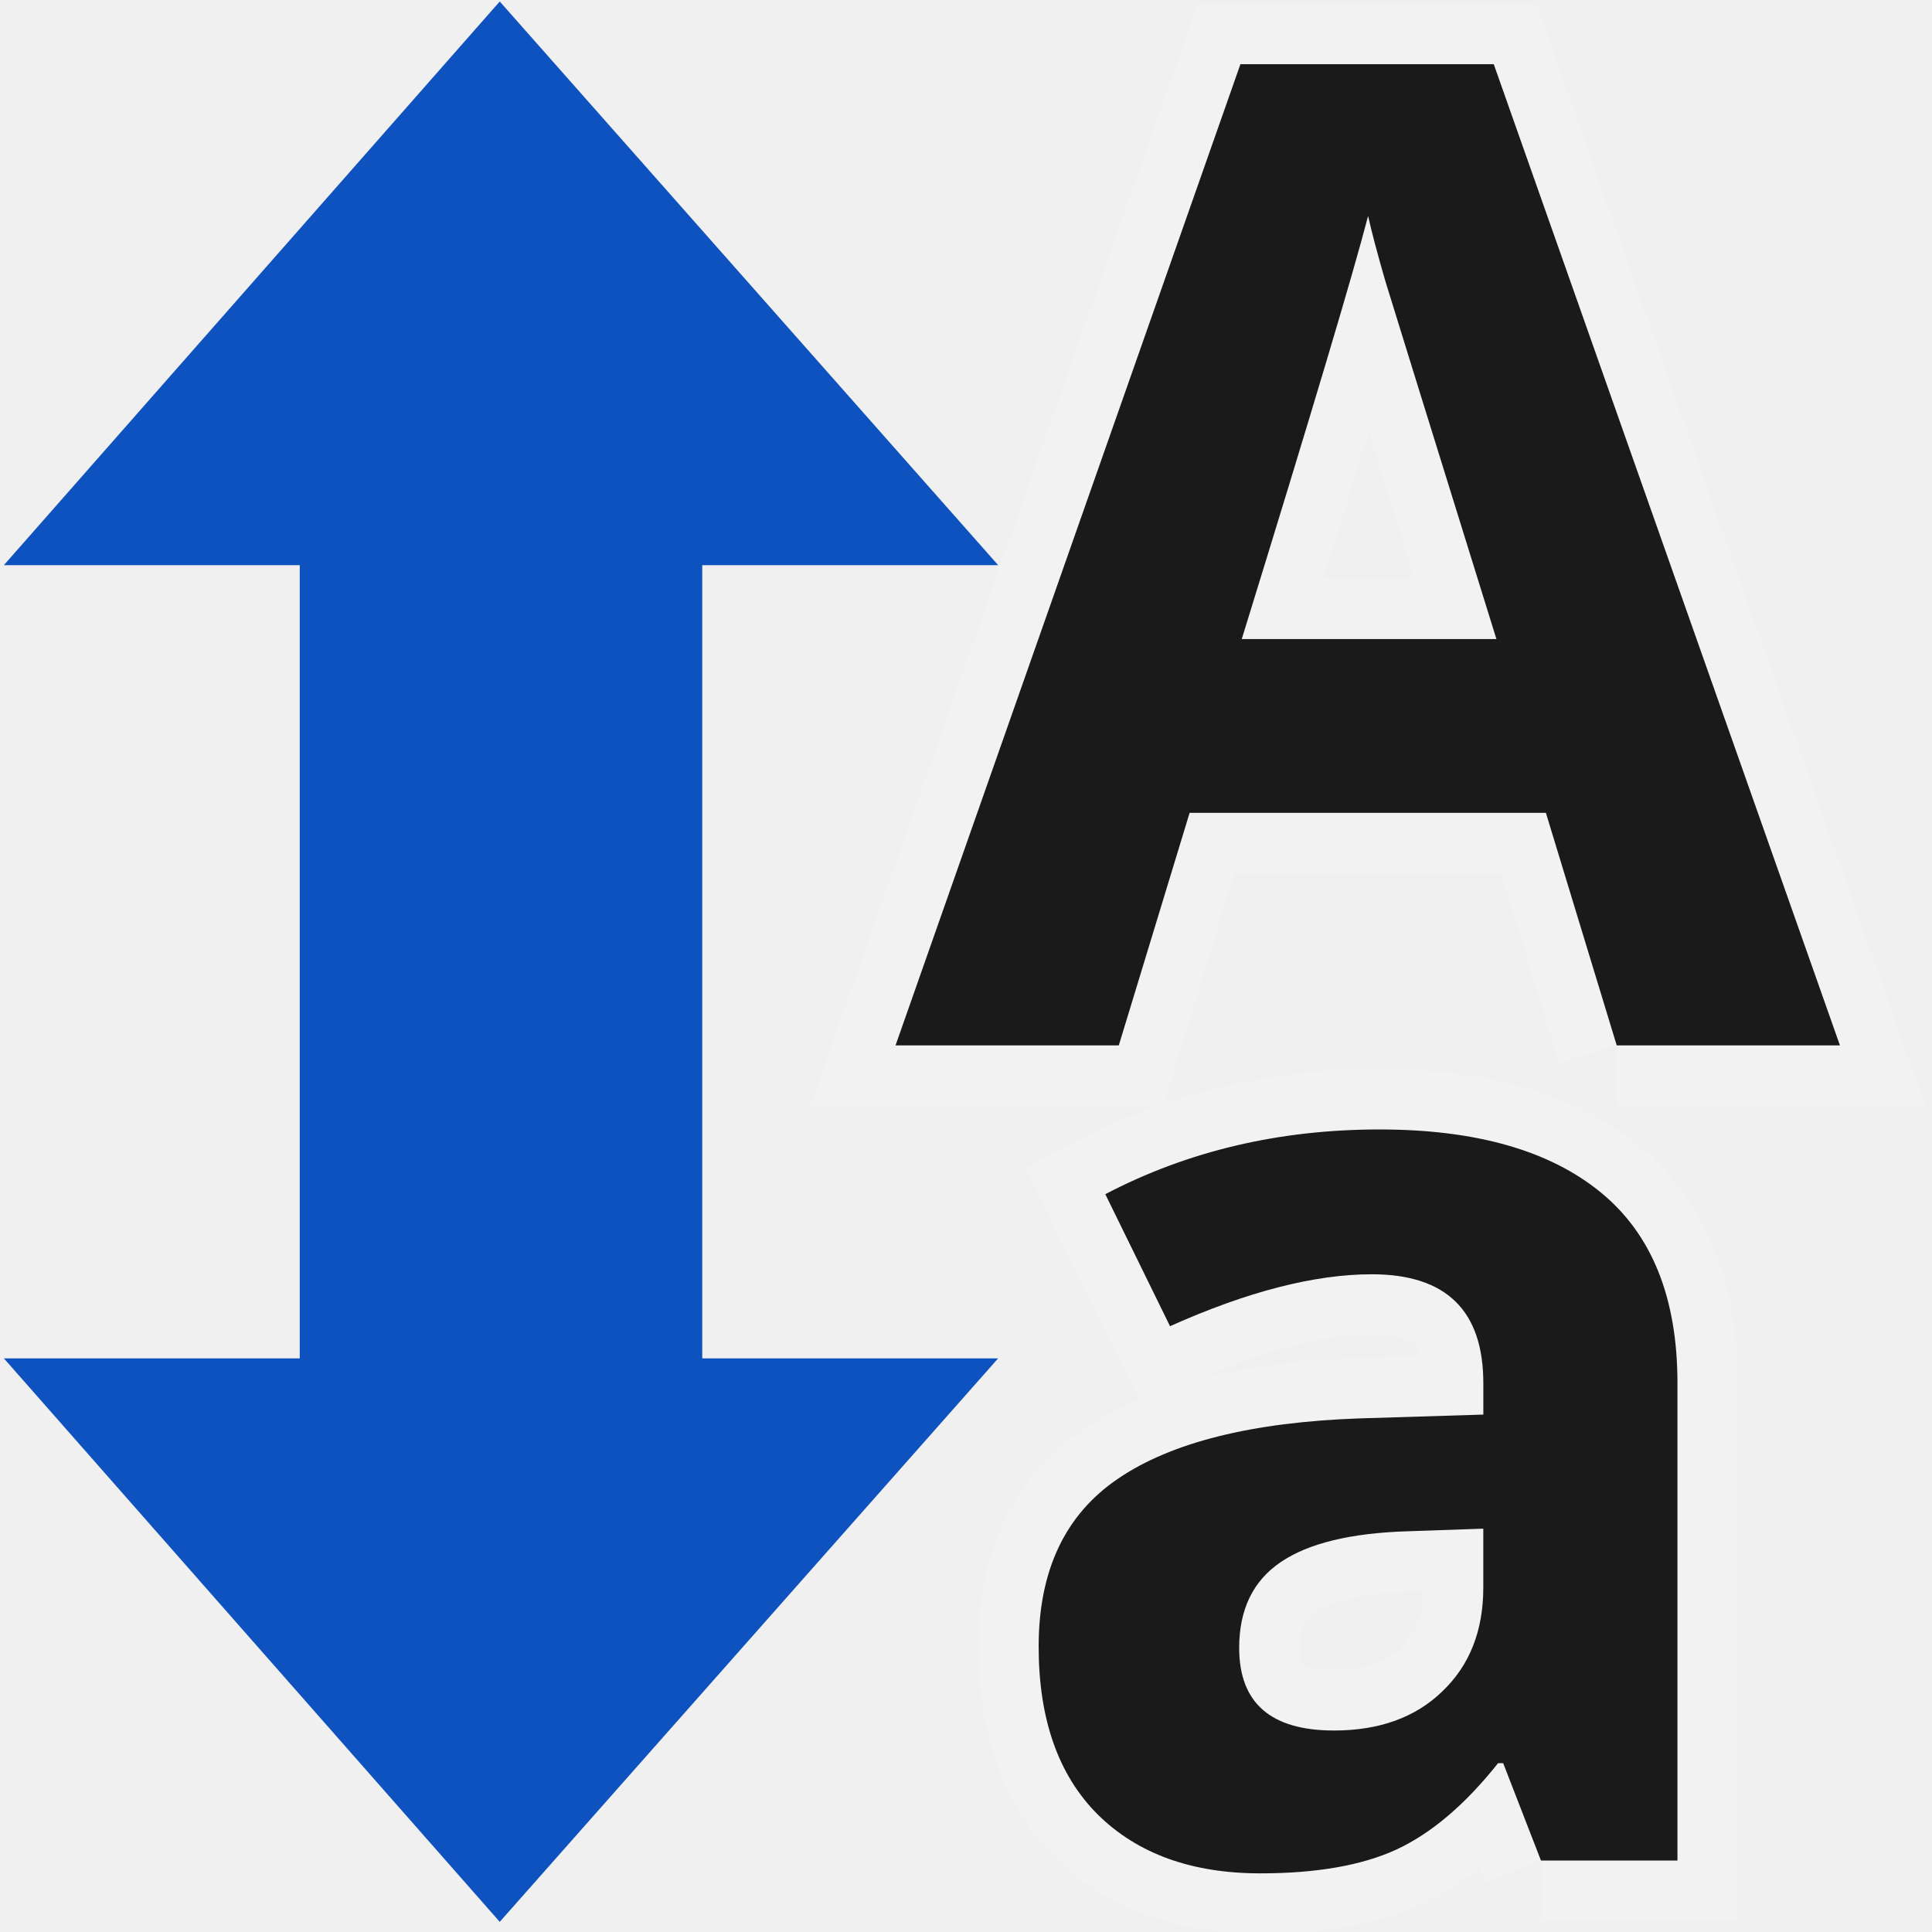
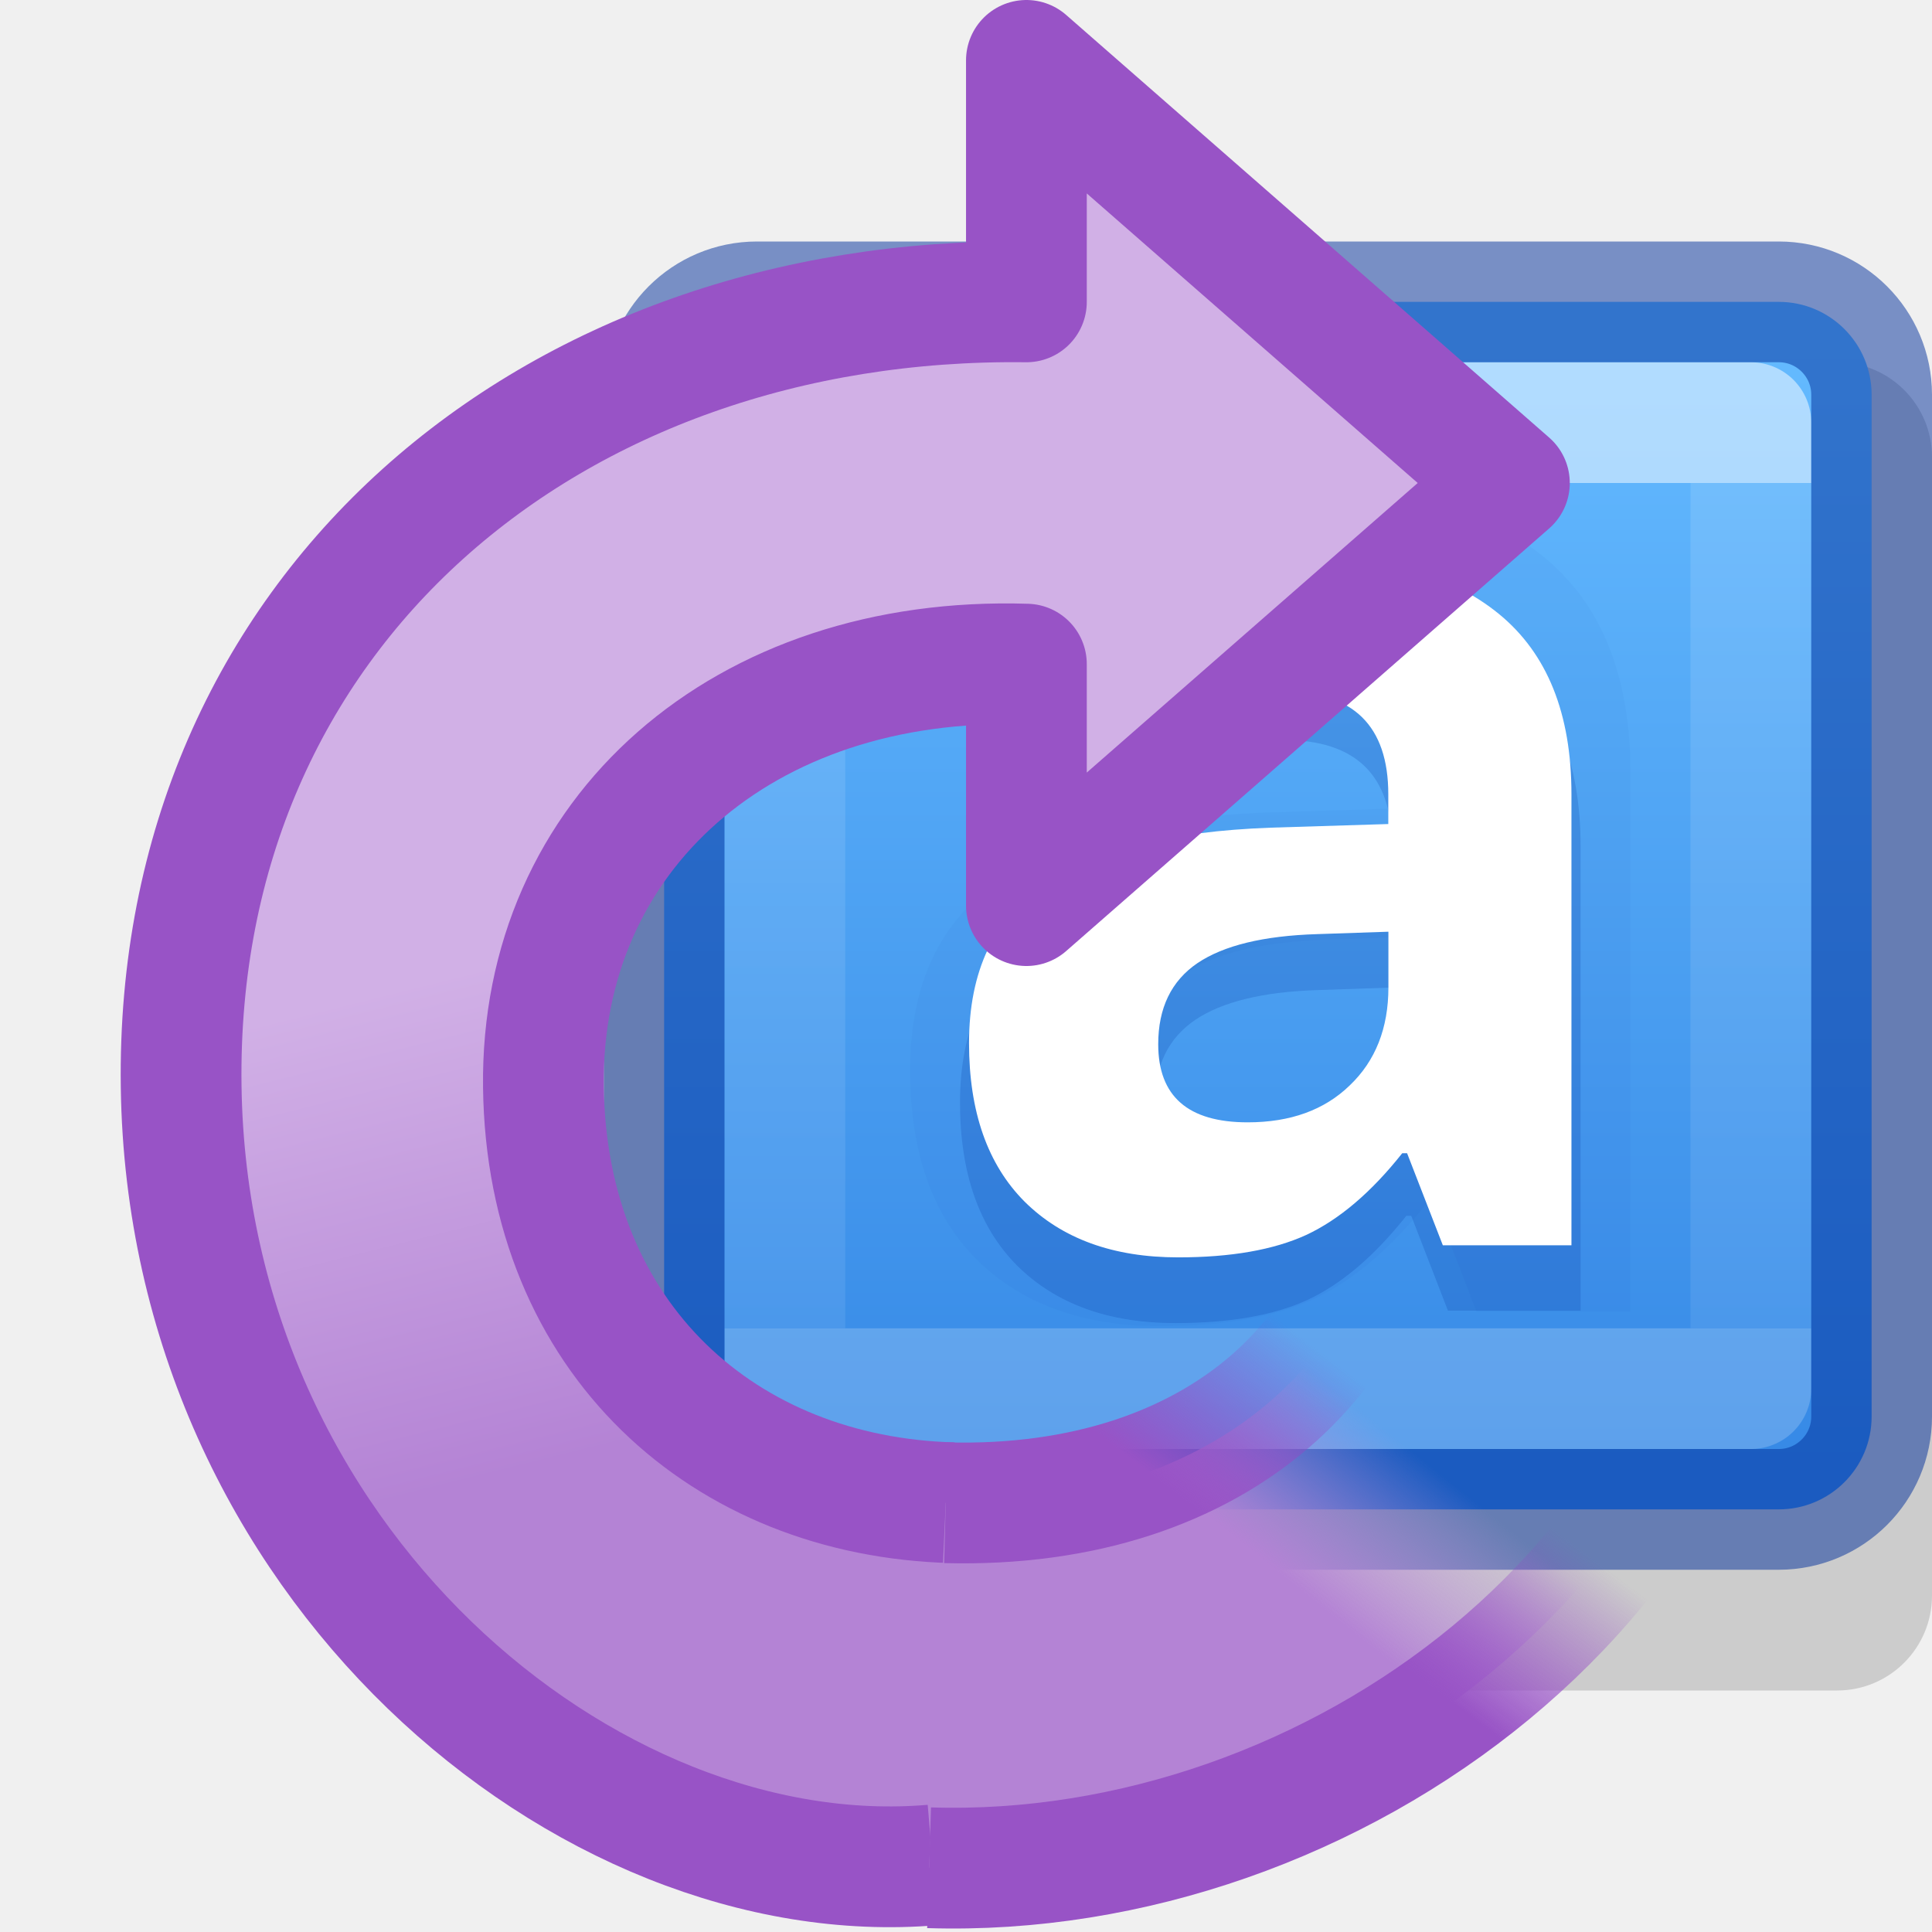
- <svg xmlns="http://www.w3.org/2000/svg" xmlns:xlink="http://www.w3.org/1999/xlink" width="48" height="48" id="svg2" version="1.0">
-   <defs id="defs4">
-     <linearGradient id="linearGradient24077">
-       <stop id="stop24079" offset="0" style="stop-color:#ffffff;stop-opacity:1;" />
-       <stop style="stop-color:#ffffff;stop-opacity:0" offset="0.5" id="stop24085" />
-       <stop id="stop24081" offset="1" style="stop-color:#ffffff;stop-opacity:0;" />
+ <svg xmlns="http://www.w3.org/2000/svg" xmlns:xlink="http://www.w3.org/1999/xlink" id="svg4715" height="16" width="16" version="1.1">
+   <defs id="defs4717">
+     <linearGradient id="linearGradient880">
+       <stop id="stop876" offset="0" style="stop-color:#64baff;stop-opacity:1" />
+       <stop id="stop878" offset="1" style="stop-color:#3689e6;stop-opacity:1" />
    </linearGradient>
-     <filter style="color-interpolation-filters:sRGB" id="filter24008-6" x="-0.234" width="1.468" y="-0.246" height="1.493">
-       <feGaussianBlur stdDeviation="1.268" id="feGaussianBlur24010-8" />
-     </filter>
-     <linearGradient xlink:href="#linearGradient24077" id="linearGradient24405" gradientUnits="userSpaceOnUse" gradientTransform="matrix(-1,0,0,1,-10,0)" x1="-27.999" y1="14.325" x2="-15.999" y2="14.325" />
-     <clipPath clipPathUnits="userSpaceOnUse" id="clipPath24385-2">
-       <path style="color:#bebebe;display:inline;overflow:visible;visibility:visible;fill:#333333;fill-opacity:1;fill-rule:nonzero;stroke:none;stroke-width:1;marker:none;enable-background:accumulate" id="path24387-3" d="m 11.999,19.001 -7.001,-6.192 7.001,-6.161 v 3.676 h 6.001 v 5 h -6.001 z" />
-     </clipPath>
+     <linearGradient id="linearGradient872">
+       <stop offset="0" style="stop-color:#ffffff;stop-opacity:1" id="stop864" />
+       <stop offset="0" style="stop-color:#ffffff;stop-opacity:0.235" id="stop866" />
+       <stop offset="1" style="stop-color:#ffffff;stop-opacity:0.157" id="stop868" />
+       <stop offset="1" style="stop-color:#ffffff;stop-opacity:0.392" id="stop870" />
+     </linearGradient>
+     <linearGradient id="linearGradient2867-449-88-871-390-598-476-591-434-148-57-177-641-289-620-227-114-444-680-744-4-8-69-5-4-8-426-2-9-1-4-965">
+       <stop offset="0" style="stop-color:#f4f4f4;stop-opacity:1" id="stop4036" />
+       <stop offset="1" style="stop-color:#d0d0d0;stop-opacity:1" id="stop4040" />
+     </linearGradient>
+     <linearGradient id="linearGradient3924-64">
+       <stop id="stop3926-3-6" style="stop-color:#ffffff;stop-opacity:1" offset="0" />
+       <stop id="stop3928-0" style="stop-color:#ffffff;stop-opacity:0.235" offset="0" />
+       <stop id="stop3930-3-59" style="stop-color:#ffffff;stop-opacity:0.157" offset="1" />
+       <stop id="stop3932-0" style="stop-color:#ffffff;stop-opacity:0.392" offset="1" />
+     </linearGradient>
+     <linearGradient id="linearGradient4549-5">
+       <stop offset="0" style="stop-color:#000000;stop-opacity:0.272" id="stop4551-9" />
+       <stop offset="1" style="stop-color:#000000;stop-opacity:0.368" id="stop4553-0" />
+     </linearGradient>
+     <linearGradient x1="23.925" y1="7.812" x2="24.149" y2="40.187" id="linearGradient3304" xlink:href="#linearGradient3924-64" gradientUnits="userSpaceOnUse" gradientTransform="matrix(0.2162162,0,0,0.2162162,0.3108133,5.310815)" />
+     <radialGradient gradientTransform="matrix(0,0.5992282,-0.6180642,-1.104007e-8,-0.2774757,-19.84226)" gradientUnits="userSpaceOnUse" xlink:href="#linearGradient2867-449-88-871-390-598-476-591-434-148-57-177-641-289-620-227-114-444-680-744-4-8-69-5-4-8-426-2-9-1-4-965" id="radialGradient3035-9" fy="8.45" fx="20.931" r="20" cy="8.45" cx="20.931" />
+     <linearGradient y2="30.093" x2="30.643" y1="3.916" x1="30.643" gradientTransform="matrix(0.576923,0,0,0.4383011,-26.06581,-2.580451)" gradientUnits="userSpaceOnUse" id="linearGradient4287-3-2" xlink:href="#linearGradient4549-5" />
+     <linearGradient x1="24" y1="7.812" x2="24" y2="40.187" id="linearGradient3304-9" xlink:href="#linearGradient872" gradientUnits="userSpaceOnUse" gradientTransform="matrix(0.2162162,0,0,0.2162162,5.310813,2.310816)" />
+     <linearGradient gradientUnits="userSpaceOnUse" y2="15" x2="19" y1="3" x1="19" id="linearGradient882" xlink:href="#linearGradient880" gradientTransform="matrix(0.7692308,0,0,0.7692307,-1.03846,0.576909)" />
+     <linearGradient y2="24.282" x2="24.453" y1="24.282" x1="46.301" gradientTransform="matrix(-0.3636376,0,0,0.3630684,24.40914,3.162003)" gradientUnits="userSpaceOnUse" id="linearGradient1434-8" xlink:href="#linearGradient880" />
+     <linearGradient gradientTransform="matrix(0,-0.3259536,0.3506387,0,-8.43083,21.96829)" gradientUnits="userSpaceOnUse" xlink:href="#linearGradient872" id="linearGradient3149-7-7-8" y2="61.119" x2="32.095" y1="49.712" x1="32.095" />
+     <radialGradient cx="24.837" cy="36.421" r="15.645" fx="24.837" fy="36.421" id="radialGradient3129" xlink:href="#linearGradient3688-5" gradientUnits="userSpaceOnUse" gradientTransform="matrix(-0.1840196,0,0,-0.1976151,12.57052,20.10573)" />
+     <linearGradient id="linearGradient3688-5">
+       <stop offset="0" style="stop-color:#000000;stop-opacity:1" id="stop3690-8" />
+       <stop offset="1" style="stop-color:#000000;stop-opacity:0" id="stop3692-6" />
+     </linearGradient>
+     <linearGradient gradientUnits="userSpaceOnUse" y2="21.483" x2="46.511" y1="21.483" x1="24" id="linearGradient901" xlink:href="#linearGradient899" gradientTransform="matrix(0,0.3636376,-0.3630684,0,16.88891,-1.409134)" />
+     <linearGradient id="linearGradient899">
+       <stop id="stop895" offset="0" style="stop-color:#cd9ef7;stop-opacity:1" />
+       <stop id="stop897" offset="1" style="stop-color:#a56de2;stop-opacity:1" />
+     </linearGradient>
+     <linearGradient x1="34.875" y1="67.731" x2="34.875" y2="49.712" id="linearGradient3149-7" xlink:href="#linearGradient4297" gradientUnits="userSpaceOnUse" gradientTransform="matrix(0.3259536,0,0,-0.3506387,-1.917376,31.43083)" />
+     <linearGradient id="linearGradient4297">
+       <stop id="stop4299" style="stop-color:#ffffff;stop-opacity:1" offset="0" />
+       <stop id="stop4301" style="stop-color:#ffffff;stop-opacity:0.235" offset="0.525" />
+       <stop id="stop4303" style="stop-color:#ffffff;stop-opacity:0.157" offset="1" />
+       <stop id="stop4305" style="stop-color:#ffffff;stop-opacity:0.392" offset="1" />
+     </linearGradient>
+     <linearGradient x1="17" y1="11" x2="16" y2="15" id="linearGradient3434" xlink:href="#linearGradient3533-867" gradientUnits="userSpaceOnUse" gradientTransform="translate(-9.001188,-4)" />
+     <linearGradient id="linearGradient3533-867">
+       <stop id="stop2752" style="stop-color:#d1b0e6;stop-opacity:1" offset="0" />
+       <stop id="stop2754" style="stop-color:#b483d5;stop-opacity:1" offset="1" />
+     </linearGradient>
+     <linearGradient x1="20.387" y1="14.776" x2="19.467" y2="15.924" id="linearGradient3436" xlink:href="#linearGradient3330" gradientUnits="userSpaceOnUse" gradientTransform="matrix(-1,0,0,1,24.99969,-3.003974)" />
+     <linearGradient id="linearGradient3330">
+       <stop id="stop3332" style="stop-color:#c198dd;stop-opacity:0" offset="0" />
+       <stop id="stop3336" style="stop-color:#b483d5;stop-opacity:1" offset="1" />
+     </linearGradient>
+     <linearGradient x1="19" y1="16.322" x2="19.999" y2="15.004" id="linearGradient3438" xlink:href="#linearGradient3266-587" gradientUnits="userSpaceOnUse" gradientTransform="matrix(-1,0,0,1,23.99925,-3.003974)" />
+     <linearGradient id="linearGradient3266-587">
+       <stop id="stop2764" style="stop-color:#9853c6;stop-opacity:1" offset="0" />
+       <stop id="stop2766" style="stop-color:#903fc4;stop-opacity:0" offset="1" />
+     </linearGradient>
  </defs>
-   <path style="font-style:normal;font-variant:normal;font-weight:bold;font-stretch:normal;font-size:12px;line-height:125%;font-family:'Open Sans';-inkscape-font-specification:'Open Sans Bold';text-align:center;letter-spacing:0px;word-spacing:0px;text-anchor:middle;fill:none;fill-opacity:1;stroke:#f2f2f2;stroke-width:3;stroke-opacity:1" d="m 40.167,25.973 -1.76,-5.779 h -8.851 l -1.76,5.779 H 22.249 L 30.818,1.595 h 6.294 L 45.713,25.973 H 40.167 M 37.178,15.877 C 35.55,10.64 34.632,7.679 34.421,6.992 34.222,6.306 34.078,5.763 33.99,5.365 33.624,6.782 32.578,10.286 30.851,15.877 h 6.327" id="path914" />
-   <path id="path916" d="m 38.285,46.225 -0.939,-2.42 h -0.127 c -0.817,1.03 -1.661,1.746 -2.531,2.149 -0.86,0.393 -1.985,0.589 -3.375,0.589 -1.709,0 -3.056,-0.488 -4.043,-1.465 -0.976,-0.976 -1.465,-2.367 -1.465,-4.171 0,-1.889 0.658,-3.279 1.974,-4.171 1.327,-0.902 3.322,-1.401 5.986,-1.496 l 3.088,-0.095 v -0.78 c -1.2e-5,-1.804 -0.923,-2.706 -2.77,-2.706 -1.422,0 -3.094,0.43 -5.014,1.29 l -1.608,-3.28 c 2.048,-1.072 4.319,-1.608 6.813,-1.608 2.388,0 4.219,0.52 5.492,1.56 1.274,1.04 1.91,2.621 1.91,4.744 v 11.86 h -3.391 m -1.433,-8.246 -1.878,0.065 c -1.411,0.043 -2.462,0.297 -3.152,0.764 -0.69,0.467 -1.035,1.178 -1.035,2.133 -8e-6,1.369 0.785,2.053 2.356,2.053 1.125,0 2.022,-0.324 2.69,-0.971 0.679,-0.647 1.019,-1.507 1.019,-2.579 v -1.465" style="font-style:normal;font-variant:normal;font-weight:bold;font-stretch:normal;font-size:12px;line-height:125%;font-family:'Open Sans';-inkscape-font-specification:'Open Sans Bold';text-align:center;letter-spacing:0px;word-spacing:0px;text-anchor:middle;fill:none;fill-opacity:1;stroke:#f2f2f2;stroke-width:3;stroke-opacity:1" />
-   <path id="path7974" d="m 40.167,25.973 -1.76,-5.779 h -8.851 l -1.76,5.779 H 22.249 L 30.818,1.595 h 6.294 L 45.713,25.973 H 40.167 M 37.178,15.877 C 35.55,10.64 34.632,7.679 34.421,6.992 34.222,6.306 34.078,5.763 33.99,5.365 33.624,6.782 32.578,10.286 30.851,15.877 h 6.327" style="font-style:normal;font-variant:normal;font-weight:bold;font-stretch:normal;font-size:12px;line-height:125%;font-family:'Open Sans';-inkscape-font-specification:'Open Sans Bold';text-align:center;letter-spacing:0px;word-spacing:0px;text-anchor:middle;opacity:1;fill:#1a1a1a;fill-opacity:1;stroke:none;stroke-width:2.834" />
-   <g transform="translate(-15,-160)" id="layer2" style="display:none">
-     <rect style="color:#000000;display:block;overflow:visible;visibility:visible;opacity:0.3;fill:#000000;fill-opacity:1;fill-rule:nonzero;stroke:none;stroke-width:1;marker:none;enable-background:accumulate" id="left_ptr" width="24" height="24" x="15" y="160" />
-     <rect y="160" x="50" height="24" width="24" id="hand1" style="color:#000000;display:block;overflow:visible;visibility:visible;opacity:0.3;fill:#000000;fill-opacity:1;fill-rule:nonzero;stroke:none;stroke-width:1;marker:none;enable-background:accumulate" />
-     <rect style="color:#000000;display:block;overflow:visible;visibility:visible;opacity:0.3;fill:#000000;fill-opacity:1;fill-rule:nonzero;stroke:none;stroke-width:1;marker:none;enable-background:accumulate" id="hand2" width="24" height="24" x="190" y="160" />
-     <rect style="color:#000000;display:block;overflow:visible;visibility:visible;opacity:0.3;fill:#000000;fill-opacity:1;fill-rule:nonzero;stroke:none;stroke-width:1;marker:none;enable-background:accumulate" id="grabbing" width="24" height="24" x="85" y="160" />
-     <rect y="160" x="120" height="24" width="24" id="plus" style="color:#000000;display:block;overflow:visible;visibility:visible;opacity:0.3;fill:#000000;fill-opacity:1;fill-rule:nonzero;stroke:none;stroke-width:1;marker:none;enable-background:accumulate" />
-     <rect style="color:#000000;display:block;overflow:visible;visibility:visible;opacity:0.3;fill:#000000;fill-opacity:1;fill-rule:nonzero;stroke:none;stroke-width:1;marker:none;enable-background:accumulate" id="right_ptr" width="24" height="24" x="155" y="160" />
-     <rect y="160" x="224.938" height="24" width="24.062" id="pencil" style="color:#000000;display:block;overflow:visible;visibility:visible;opacity:0.3;fill:#000000;fill-opacity:1;fill-rule:nonzero;stroke:none;stroke-width:1;marker:none;enable-background:accumulate" />
-     <rect style="color:#000000;display:block;overflow:visible;visibility:visible;opacity:0.3;fill:#000000;fill-opacity:1;fill-rule:nonzero;stroke:none;stroke-width:1;marker:none;enable-background:accumulate" id="xterm" width="24" height="24" x="260" y="160" />
-     <rect y="364" x="14" height="24" width="24" id="left_ptr_watch_0001" style="color:#000000;display:block;overflow:visible;visibility:visible;opacity:0.3;fill:#000000;fill-opacity:1;fill-rule:nonzero;stroke:none;stroke-width:1;marker:none;enable-background:accumulate" />
-     <rect y="337" x="14" height="24" width="24" id="watch_0001" style="color:#000000;display:block;overflow:visible;visibility:visible;opacity:0.3;fill:#000000;fill-opacity:1;fill-rule:nonzero;stroke:none;stroke-width:1;marker:none;enable-background:accumulate" />
-     <rect style="color:#000000;display:block;overflow:visible;visibility:visible;opacity:0.3;fill:#000000;fill-opacity:1;fill-rule:nonzero;stroke:none;stroke-width:1;marker:none;enable-background:accumulate" id="bottom_side" width="24" height="24" x="85" y="195" />
-     <rect y="195" x="120" height="24" width="24" id="top_side" style="color:#000000;display:block;overflow:visible;visibility:visible;opacity:0.3;fill:#000000;fill-opacity:1;fill-rule:nonzero;stroke:none;stroke-width:1;marker:none;enable-background:accumulate" />
-     <rect style="color:#000000;display:block;overflow:visible;visibility:visible;opacity:0.3;fill:#000000;fill-opacity:1;fill-rule:nonzero;stroke:none;stroke-width:1;marker:none;enable-background:accumulate" id="right_side" width="24" height="24" x="155" y="195" />
-     <rect y="195" x="189.938" height="24" width="24.062" id="left_side" style="color:#000000;display:block;overflow:visible;visibility:visible;opacity:0.3;fill:#000000;fill-opacity:1;fill-rule:nonzero;stroke:none;stroke-width:1;marker:none;enable-background:accumulate" />
-     <rect style="color:#000000;display:block;overflow:visible;visibility:visible;opacity:0.3;fill:#000000;fill-opacity:1;fill-rule:nonzero;stroke:none;stroke-width:1;marker:none;enable-background:accumulate" id="bottom_left_corner" width="24" height="24" x="225" y="195" />
-     <rect y="195" x="260" height="24" width="24" id="bottom_right_corner" style="color:#000000;display:block;overflow:visible;visibility:visible;opacity:0.3;fill:#000000;fill-opacity:1;fill-rule:nonzero;stroke:none;stroke-width:1;marker:none;enable-background:accumulate" />
-     <rect style="color:#000000;display:block;overflow:visible;visibility:visible;opacity:0.3;fill:#000000;fill-opacity:1;fill-rule:nonzero;stroke:none;stroke-width:1;marker:none;enable-background:accumulate" id="top_left_corner" width="24" height="24" x="295" y="195" />
-     <rect style="color:#000000;display:block;overflow:visible;visibility:visible;opacity:0.3;fill:#000000;fill-opacity:1;fill-rule:nonzero;stroke:none;stroke-width:1;marker:none;enable-background:accumulate" id="question_arrow" width="24" height="24" x="15" y="195" />
-     <rect y="195" x="330" height="24" width="24" id="top_right_corner" style="color:#000000;display:block;overflow:visible;visibility:visible;opacity:0.3;fill:#000000;fill-opacity:1;fill-rule:nonzero;stroke:none;stroke-width:1;marker:none;enable-background:accumulate" />
-     <rect style="color:#000000;display:block;overflow:visible;visibility:visible;opacity:0.3;fill:#000000;fill-opacity:1;fill-rule:nonzero;stroke:none;stroke-width:1;marker:none;enable-background:accumulate" id="X_cursor" width="24" height="24" x="330" y="160" />
-     <rect style="color:#000000;display:block;overflow:visible;visibility:visible;opacity:0.3;fill:#000000;fill-opacity:1;fill-rule:nonzero;stroke:none;stroke-width:1;marker:none;enable-background:accumulate" id="lr_angle" width="24" height="24" x="50" y="230.061" />
-     <rect y="230.061" x="85" height="24" width="24" id="ul_angle" style="color:#000000;display:block;overflow:visible;visibility:visible;opacity:0.3;fill:#000000;fill-opacity:1;fill-rule:nonzero;stroke:none;stroke-width:1;marker:none;enable-background:accumulate" />
-     <rect style="color:#000000;display:block;overflow:visible;visibility:visible;opacity:0.3;fill:#000000;fill-opacity:1;fill-rule:nonzero;stroke:none;stroke-width:1;marker:none;enable-background:accumulate" id="ur_angle" width="24" height="24" x="120" y="230.061" />
-     <rect y="230.061" x="155" height="24" width="24" id="top_tee" style="color:#000000;display:block;overflow:visible;visibility:visible;opacity:0.3;fill:#000000;fill-opacity:1;fill-rule:nonzero;stroke:none;stroke-width:1;marker:none;enable-background:accumulate" />
-     <rect style="color:#000000;display:block;overflow:visible;visibility:visible;opacity:0.3;fill:#000000;fill-opacity:1;fill-rule:nonzero;stroke:none;stroke-width:1;marker:none;enable-background:accumulate" id="bottom_tee" width="24.062" height="24" x="189.938" y="230.061" />
-     <rect y="230.061" x="225" height="24" width="24" id="left_tee" style="color:#000000;display:block;overflow:visible;visibility:visible;opacity:0.3;fill:#000000;fill-opacity:1;fill-rule:nonzero;stroke:none;stroke-width:1;marker:none;enable-background:accumulate" />
-     <rect style="color:#000000;display:block;overflow:visible;visibility:visible;opacity:0.3;fill:#000000;fill-opacity:1;fill-rule:nonzero;stroke:none;stroke-width:1;marker:none;enable-background:accumulate" id="right_tee" width="24" height="24" x="260" y="230.061" />
-     <rect y="230.061" x="295" height="23.939" width="24" id="copy" style="color:#000000;display:block;overflow:visible;visibility:visible;opacity:0.3;fill:#000000;fill-opacity:1;fill-rule:nonzero;stroke:none;stroke-width:1;marker:none;enable-background:accumulate" />
-     <rect y="230.061" x="15" height="24" width="24" id="ll_angle" style="color:#000000;display:block;overflow:visible;visibility:visible;opacity:0.3;fill:#000000;fill-opacity:1;fill-rule:nonzero;stroke:none;stroke-width:1;marker:none;enable-background:accumulate" />
-     <rect style="color:#000000;display:block;overflow:visible;visibility:visible;opacity:0.3;fill:#000000;fill-opacity:1;fill-rule:nonzero;stroke:none;stroke-width:1;marker:none;enable-background:accumulate" id="move" width="24" height="24" x="330" y="230.061" />
-     <rect y="265.033" x="50" height="24" width="24" id="circle" style="color:#000000;display:block;overflow:visible;visibility:visible;opacity:0.3;fill:#000000;fill-opacity:1;fill-rule:nonzero;stroke:none;stroke-width:1;marker:none;enable-background:accumulate" />
-     <rect style="color:#000000;display:block;overflow:visible;visibility:visible;opacity:0.3;fill:#000000;fill-opacity:1;fill-rule:nonzero;stroke:none;stroke-width:1;marker:none;enable-background:accumulate" id="link" width="24" height="24" x="15" y="265.033" />
-     <rect style="color:#000000;display:block;overflow:visible;visibility:visible;opacity:0.3;fill:#000000;fill-opacity:1;fill-rule:nonzero;stroke:none;stroke-width:1;marker:none;enable-background:accumulate" id="crossed_circle" width="24" height="24.033" x="85" y="265" />
-     <rect y="265" x="120" height="24" width="24" id="cross" style="color:#000000;display:block;overflow:visible;visibility:visible;opacity:0.3;fill:#000000;fill-opacity:1;fill-rule:nonzero;stroke:none;stroke-width:1;marker:none;enable-background:accumulate" />
-     <rect style="color:#000000;display:block;overflow:visible;visibility:visible;opacity:0.3;fill:#000000;fill-opacity:1;fill-rule:nonzero;stroke:none;stroke-width:1;marker:none;enable-background:accumulate" id="crosshair" width="24" height="24" x="155" y="265" />
-     <rect style="color:#000000;display:block;overflow:visible;visibility:visible;opacity:0.3;fill:#000000;fill-opacity:1;fill-rule:nonzero;stroke:none;stroke-width:1;marker:none;enable-background:accumulate" id="dnd-ask" width="24" height="24" x="224" y="265.033" />
-     <rect y="265.033" x="189" height="24" width="24" id="dnd-none" style="color:#000000;display:block;overflow:visible;visibility:visible;opacity:0.3;fill:#000000;fill-opacity:1;fill-rule:nonzero;stroke:none;stroke-width:1;marker:none;enable-background:accumulate" />
-     <rect y="265" x="259" height="24.033" width="24" id="dnd-copy" style="color:#000000;display:block;overflow:visible;visibility:visible;opacity:0.3;fill:#000000;fill-opacity:1;fill-rule:nonzero;stroke:none;stroke-width:1;marker:none;enable-background:accumulate" />
-     <rect style="color:#000000;display:block;overflow:visible;visibility:visible;opacity:0.3;fill:#000000;fill-opacity:1;fill-rule:nonzero;stroke:none;stroke-width:1;marker:none;enable-background:accumulate" id="dnd-link" width="24" height="24" x="294" y="265" />
-     <rect y="265" x="329" height="24" width="24" id="dnd-move" style="color:#000000;display:block;overflow:visible;visibility:visible;opacity:0.3;fill:#000000;fill-opacity:1;fill-rule:nonzero;stroke:none;stroke-width:1;marker:none;enable-background:accumulate" />
-     <rect style="color:#000000;display:block;overflow:visible;visibility:visible;opacity:0.3;fill:#000000;fill-opacity:1;fill-rule:nonzero;stroke:none;stroke-width:1;marker:none;enable-background:accumulate" id="bd_double_arrow" width="24" height="24" x="50" y="300" />
-     <rect y="300" x="15" height="24" width="24" id="fd_double_arrow" style="color:#000000;display:block;overflow:visible;visibility:visible;opacity:0.3;fill:#000000;fill-opacity:1;fill-rule:nonzero;stroke:none;stroke-width:1;marker:none;enable-background:accumulate" />
-     <rect y="299.967" x="85" height="24.033" width="24" id="sb_v_double_arrow" style="color:#000000;display:block;overflow:visible;visibility:visible;opacity:0.3;fill:#000000;fill-opacity:1;fill-rule:nonzero;stroke:none;stroke-width:1;marker:none;enable-background:accumulate" />
-     <rect style="color:#000000;display:block;overflow:visible;visibility:visible;opacity:0.3;fill:#000000;fill-opacity:1;fill-rule:nonzero;stroke:none;stroke-width:1;marker:none;enable-background:accumulate" id="sb_h_double_arrow" width="24" height="24" x="120" y="299.967" />
-     <rect y="299.967" x="155" height="24" width="24" id="sb_right_arrow" style="color:#000000;display:block;overflow:visible;visibility:visible;opacity:0.3;fill:#000000;fill-opacity:1;fill-rule:nonzero;stroke:none;stroke-width:1;marker:none;enable-background:accumulate" />
-     <rect y="300" x="224" height="24" width="24" id="sb_up_arrow" style="color:#000000;display:block;overflow:visible;visibility:visible;opacity:0.3;fill:#000000;fill-opacity:1;fill-rule:nonzero;stroke:none;stroke-width:1;marker:none;enable-background:accumulate" />
-     <rect style="color:#000000;display:block;overflow:visible;visibility:visible;opacity:0.3;fill:#000000;fill-opacity:1;fill-rule:nonzero;stroke:none;stroke-width:1;marker:none;enable-background:accumulate" id="sb_left_arrow" width="24" height="24" x="189" y="300" />
-     <rect style="color:#000000;display:block;overflow:visible;visibility:visible;opacity:0.3;fill:#000000;fill-opacity:1;fill-rule:nonzero;stroke:none;stroke-width:1;marker:none;enable-background:accumulate" id="sb_down_arrow" width="24" height="24.033" x="259" y="299.967" />
-     <rect y="299.967" x="294" height="24.033" width="24" id="tcross" style="color:#000000;display:block;overflow:visible;visibility:visible;opacity:0.3;fill:#000000;fill-opacity:1;fill-rule:nonzero;stroke:none;stroke-width:1;marker:none;enable-background:accumulate" />
-     <rect style="color:#000000;display:block;overflow:visible;visibility:visible;opacity:0.3;fill:#000000;fill-opacity:1;fill-rule:nonzero;stroke:none;stroke-width:1;marker:none;enable-background:accumulate" id="dotbox" width="24" height="24" x="329" y="300" />
-     <rect style="color:#000000;display:block;overflow:visible;visibility:visible;opacity:0.3;fill:#000000;fill-opacity:1;fill-rule:nonzero;stroke:none;stroke-width:1;marker:none;enable-background:accumulate" id="watch_0002" width="24" height="24" x="42" y="337" />
-     <rect style="color:#000000;display:block;overflow:visible;visibility:visible;opacity:0.3;fill:#000000;fill-opacity:1;fill-rule:nonzero;stroke:none;stroke-width:1;marker:none;enable-background:accumulate" id="watch_0003" width="24" height="24" x="70" y="337" />
-     <rect y="337" x="98" height="24" width="24" id="watch_0004" style="color:#000000;display:block;overflow:visible;visibility:visible;opacity:0.3;fill:#000000;fill-opacity:1;fill-rule:nonzero;stroke:none;stroke-width:1;marker:none;enable-background:accumulate" />
-     <rect style="color:#000000;display:block;overflow:visible;visibility:visible;opacity:0.3;fill:#000000;fill-opacity:1;fill-rule:nonzero;stroke:none;stroke-width:1;marker:none;enable-background:accumulate" id="watch_0005" width="24" height="24" x="126" y="337" />
-     <rect y="337" x="154" height="24" width="24" id="watch_0006" style="color:#000000;display:block;overflow:visible;visibility:visible;opacity:0.3;fill:#000000;fill-opacity:1;fill-rule:nonzero;stroke:none;stroke-width:1;marker:none;enable-background:accumulate" />
-     <rect y="337" x="182" height="24" width="24" id="watch_0007" style="color:#000000;display:block;overflow:visible;visibility:visible;opacity:0.3;fill:#000000;fill-opacity:1;fill-rule:nonzero;stroke:none;stroke-width:1;marker:none;enable-background:accumulate" />
-     <rect style="color:#000000;display:block;overflow:visible;visibility:visible;opacity:0.3;fill:#000000;fill-opacity:1;fill-rule:nonzero;stroke:none;stroke-width:1;marker:none;enable-background:accumulate" id="watch_0008" width="24" height="24" x="210" y="337" />
-     <rect style="color:#000000;display:block;overflow:visible;visibility:visible;opacity:0.3;fill:#000000;fill-opacity:1;fill-rule:nonzero;stroke:none;stroke-width:1;marker:none;enable-background:accumulate" id="left_ptr_watch_0002" width="24" height="24" x="42" y="364" />
-     <rect y="364" x="70" height="24" width="24" id="left_ptr_watch_0003" style="color:#000000;display:block;overflow:visible;visibility:visible;opacity:0.3;fill:#000000;fill-opacity:1;fill-rule:nonzero;stroke:none;stroke-width:1;marker:none;enable-background:accumulate" />
-     <rect y="364" x="98" height="24" width="24" id="left_ptr_watch_0004" style="color:#000000;display:block;overflow:visible;visibility:visible;opacity:0.3;fill:#000000;fill-opacity:1;fill-rule:nonzero;stroke:none;stroke-width:1;marker:none;enable-background:accumulate" />
-     <rect style="color:#000000;display:block;overflow:visible;visibility:visible;opacity:0.3;fill:#000000;fill-opacity:1;fill-rule:nonzero;stroke:none;stroke-width:1;marker:none;enable-background:accumulate" id="left_ptr_watch_0005" width="24" height="24" x="126" y="364" />
-     <rect y="364" x="154" height="24" width="24" id="left_ptr_watch_0006" style="color:#000000;display:block;overflow:visible;visibility:visible;opacity:0.3;fill:#000000;fill-opacity:1;fill-rule:nonzero;stroke:none;stroke-width:1;marker:none;enable-background:accumulate" />
-     <rect style="color:#000000;display:block;overflow:visible;visibility:visible;opacity:0.3;fill:#000000;fill-opacity:1;fill-rule:nonzero;stroke:none;stroke-width:1;marker:none;enable-background:accumulate" id="left_ptr_watch_0007" width="24" height="24" x="182" y="364" />
-     <rect style="color:#000000;display:block;overflow:visible;visibility:visible;opacity:0.3;fill:#000000;fill-opacity:1;fill-rule:nonzero;stroke:none;stroke-width:1;marker:none;enable-background:accumulate" id="left_ptr_watch_0008" width="24" height="24" x="210" y="364" />
-     <rect style="color:#000000;display:block;overflow:visible;visibility:visible;opacity:0.3;fill:#000000;fill-opacity:1;fill-rule:nonzero;stroke:none;stroke-width:1;marker:none;enable-background:accumulate" id="watch_0009" width="24" height="24" x="238" y="337" />
-     <rect y="337" x="266" height="24" width="24" id="watch_0010" style="color:#000000;display:block;overflow:visible;visibility:visible;opacity:0.3;fill:#000000;fill-opacity:1;fill-rule:nonzero;stroke:none;stroke-width:1;marker:none;enable-background:accumulate" />
-     <rect y="337" x="294" height="24" width="24" id="watch_0011" style="color:#000000;display:block;overflow:visible;visibility:visible;opacity:0.3;fill:#000000;fill-opacity:1;fill-rule:nonzero;stroke:none;stroke-width:1;marker:none;enable-background:accumulate" />
-     <rect style="color:#000000;display:block;overflow:visible;visibility:visible;opacity:0.3;fill:#000000;fill-opacity:1;fill-rule:nonzero;stroke:none;stroke-width:1;marker:none;enable-background:accumulate" id="watch_0012" width="24" height="24" x="322" y="337" />
-     <rect y="337" x="350" height="24" width="24" id="watch_0013" style="color:#000000;display:block;overflow:visible;visibility:visible;opacity:0.3;fill:#000000;fill-opacity:1;fill-rule:nonzero;stroke:none;stroke-width:1;marker:none;enable-background:accumulate" />
-     <rect style="color:#000000;display:block;overflow:visible;visibility:visible;opacity:0.3;fill:#000000;fill-opacity:1;fill-rule:nonzero;stroke:none;stroke-width:1;marker:none;enable-background:accumulate" id="watch_0014" width="24" height="24" x="378" y="337" />
-     <rect style="color:#000000;display:block;overflow:visible;visibility:visible;opacity:0.3;fill:#000000;fill-opacity:1;fill-rule:nonzero;stroke:none;stroke-width:1;marker:none;enable-background:accumulate" id="watch_0015" width="24" height="24" x="406" y="337" />
-     <rect y="337" x="434" height="24" width="24" id="watch_0016" style="color:#000000;display:block;overflow:visible;visibility:visible;opacity:0.3;fill:#000000;fill-opacity:1;fill-rule:nonzero;stroke:none;stroke-width:1;marker:none;enable-background:accumulate" />
+   <g id="g93">
+     <rect width="11" height="11" rx="0.786" ry="0.786" x="5" y="3" id="rect5505-21-8-5-7-4" style="color:#000000;display:inline;overflow:visible;visibility:visible;opacity:0.15;fill:#000000;fill-opacity:1;fill-rule:nonzero;stroke:none;stroke-width:1;marker:none;enable-background:accumulate" />
+     <rect width="10" height="10" rx="0.769" ry="0.769" x="5.5" y="2.5" id="rect5505-21-8-5" style="color:#000000;display:inline;overflow:visible;visibility:visible;fill:url(#linearGradient882);fill-opacity:1;fill-rule:nonzero;stroke:none;stroke-width:1;marker:none;enable-background:accumulate" />
+     <g style="stroke-width:1.262" id="g4563" transform="matrix(0.7948718,0,0,0.7894741,-1.813535,-0.06578476)" />
+     <rect width="8" height="8" x="6.5" y="3.5" id="rect6741-0-3-5-9" style="opacity:0.5;fill:none;stroke:url(#linearGradient3304-9);stroke-width:1;stroke-linecap:round;stroke-linejoin:round;stroke-miterlimit:4;stroke-dasharray:none;stroke-dashoffset:0;stroke-opacity:1" />
+     <rect width="10" height="10" rx="0.769" ry="0.769" x="5.5" y="2.5" id="rect5505-21-2-8-1" style="color:#000000;clip-rule:nonzero;display:inline;overflow:visible;visibility:visible;opacity:0.5;isolation:auto;mix-blend-mode:normal;color-interpolation:sRGB;color-interpolation-filters:linearRGB;solid-color:#000000;solid-opacity:1;fill:none;fill-opacity:1;fill-rule:nonzero;stroke:#002e99;stroke-width:1;stroke-linecap:butt;stroke-linejoin:round;stroke-miterlimit:4;stroke-dasharray:none;stroke-dashoffset:0;stroke-opacity:1;marker:none;color-rendering:auto;image-rendering:auto;shape-rendering:auto;text-rendering:auto;enable-background:accumulate" />
  </g>
-   <path id="path24292" style="color:#bebebe;display:inline;overflow:visible;visibility:visible;fill:#0d52bf;fill-opacity:1;fill-rule:nonzero;stroke:none;stroke-width:2;marker:none;enable-background:accumulate" d="M 12.416,0.037 0.096,14.041 H 7.447 V 33.748 H 0.096 l 12.32,14 12.383,-14 H 17.447 V 14.041 h 7.352 z" />
-   <path style="font-style:normal;font-variant:normal;font-weight:bold;font-stretch:normal;font-size:12px;line-height:125%;font-family:'Open Sans';-inkscape-font-specification:'Open Sans Bold';text-align:center;letter-spacing:0px;word-spacing:0px;text-anchor:middle;opacity:1;fill:#1a1a1a;fill-opacity:1;stroke:none;stroke-width:2.717" d="m 38.285,46.225 -0.939,-2.42 h -0.127 c -0.817,1.03 -1.661,1.746 -2.531,2.149 -0.86,0.393 -1.985,0.589 -3.375,0.589 -1.709,0 -3.056,-0.488 -4.043,-1.465 -0.976,-0.976 -1.465,-2.367 -1.465,-4.171 0,-1.889 0.658,-3.279 1.974,-4.171 1.327,-0.902 3.322,-1.401 5.986,-1.496 l 3.088,-0.095 v -0.78 c -1.2e-5,-1.804 -0.923,-2.706 -2.77,-2.706 -1.422,0 -3.094,0.43 -5.014,1.29 l -1.608,-3.28 c 2.048,-1.072 4.319,-1.608 6.813,-1.608 2.388,0 4.219,0.52 5.492,1.56 1.274,1.04 1.91,2.621 1.91,4.744 v 11.86 h -3.391 m -1.433,-8.246 -1.878,0.065 c -1.411,0.043 -2.462,0.297 -3.152,0.764 -0.69,0.467 -1.035,1.178 -1.035,2.133 -8e-6,1.369 0.785,2.053 2.356,2.053 1.125,0 2.022,-0.324 2.69,-0.971 0.679,-0.647 1.019,-1.507 1.019,-2.579 v -1.465" id="path7976" />
+   <g transform="matrix(0.9099071,0,0,0.9099071,6.460945,9.882506)" id="g945">
+     <path id="path913" d="M 6.338,1.077 5.95,0.076 H 5.898 C 5.56,0.502 5.211,0.798 4.852,0.965 4.497,1.128 4.032,1.209 3.458,1.209 2.752,1.209 2.195,1.007 1.788,0.603 1.384,0.199 1.183,-0.377 1.183,-1.123 c 0,-0.782 0.272,-1.357 0.815,-1.726 0.548,-0.373 1.372,-0.58 2.472,-0.619 l 1.276,-0.039 v -0.323 c -6e-6,-0.747 -0.381,-1.12 -1.144,-1.12 -0.587,0 -1.278,0.178 -2.071,0.534 L 1.867,-5.774 c 0.846,-0.444 1.784,-0.665 2.814,-0.665 0.986,0 1.743,0.215 2.269,0.646 0.526,0.431 0.789,1.085 0.789,1.963 V 1.078 H 6.338 M 5.746,-2.335 4.97,-2.308 c -0.583,0.018 -1.017,0.123 -1.302,0.316 -0.285,0.193 -0.427,0.488 -0.427,0.883 -3.6e-6,0.567 0.324,0.85 0.973,0.85 0.465,0 0.835,-0.134 1.111,-0.402 C 5.606,-0.929 5.746,-1.285 5.746,-1.728 v -0.606" style="font-style:normal;font-variant:normal;font-weight:bold;font-stretch:normal;font-size:12px;line-height:125%;font-family:'Open Sans';-inkscape-font-specification:'Open Sans Bold';text-align:center;letter-spacing:0px;word-spacing:0px;text-anchor:middle;opacity:0.05;fill:#002e99;fill-opacity:0.631;stroke:none;stroke-width:0.569" />
+     <path style="font-style:normal;font-variant:normal;font-weight:bold;font-stretch:normal;font-size:12px;line-height:125%;font-family:'Open Sans';-inkscape-font-specification:'Open Sans Bold';text-align:center;letter-spacing:0px;word-spacing:0px;text-anchor:middle;opacity:0.3;fill:#002e99;fill-opacity:0.631;stroke:none;stroke-width:0.49" d="M 6.078,1.068 5.744,0.205 h -0.045 C 5.408,0.572 5.108,0.827 4.798,0.971 4.492,1.111 4.091,1.181 3.597,1.181 c -0.608,0 -1.088,-0.174 -1.439,-0.522 -0.348,-0.348 -0.521,-0.844 -0.521,-1.487 0,-0.674 0.234,-1.169 0.703,-1.487 0.472,-0.322 1.182,-0.5 2.13,-0.534 l 1.099,-0.034 v -0.278 c -5.1e-6,-0.643 -0.329,-0.965 -0.986,-0.965 -0.506,0 -1.101,0.153 -1.785,0.46 L 2.225,-4.836 c 0.729,-0.382 1.537,-0.573 2.425,-0.573 0.85,0 1.502,0.185 1.955,0.556 0.453,0.371 0.68,0.935 0.68,1.692 V 1.068 H 6.078 m -0.51,-2.941 -0.669,0.023 c -0.502,0.015 -0.876,0.106 -1.122,0.272 -0.246,0.167 -0.368,0.42 -0.368,0.761 -3.1e-6,0.488 0.28,0.732 0.839,0.732 0.4,0 0.72,-0.115 0.958,-0.346 C 5.448,-0.661 5.568,-0.968 5.568,-1.35 v -0.522" id="path938" />
+     <path id="path940" d="M 6.031,0.472 5.706,-0.365 H 5.662 C 5.38,-0.009 5.088,0.239 4.788,0.379 4.491,0.515 4.102,0.583 3.622,0.583 c -0.59,0 -1.056,-0.169 -1.397,-0.507 -0.337,-0.338 -0.506,-0.819 -0.506,-1.443 0,-0.654 0.227,-1.135 0.682,-1.443 0.458,-0.312 1.147,-0.485 2.067,-0.518 l 1.067,-0.033 v -0.27 c -5e-6,-0.624 -0.319,-0.937 -0.957,-0.937 -0.491,0 -1.069,0.149 -1.732,0.446 L 2.292,-5.257 c 0.707,-0.371 1.492,-0.556 2.353,-0.556 0.825,0 1.457,0.18 1.897,0.54 0.44,0.36 0.66,0.907 0.66,1.642 V 0.473 H 6.031 M 5.536,-2.381 4.887,-2.359 c -0.488,0.015 -0.85,0.103 -1.089,0.264 -0.238,0.162 -0.357,0.408 -0.357,0.738 -3e-6,0.474 0.271,0.711 0.814,0.711 0.389,0 0.698,-0.112 0.929,-0.336 C 5.418,-1.205 5.536,-1.503 5.536,-1.874 v -0.507" style="font-style:normal;font-variant:normal;font-weight:bold;font-stretch:normal;font-size:12px;line-height:125%;font-family:'Open Sans';-inkscape-font-specification:'Open Sans Bold';text-align:center;letter-spacing:0px;word-spacing:0px;text-anchor:middle;opacity:1;fill:#ffffff;fill-opacity:1;stroke:none;stroke-width:0.476" />
+   </g>
+   <g id="layer1">
+     <g transform="matrix(-1,0,0,1,15.99925,0)" id="g3429">
+       <path d="M 8.108,12.445 C 9.997,12.396 11.473,11.091 11.499,9 c 0.026,-2.091 -1.653,-3.575 -4,-3.5 v 2 l -4,-3.5 c 0,0 4,-3.5 4,-3.5 v 2 c 3.937,-0.049 7.056,2.563 7,6.5 -0.056,3.936 -3.358,6.69 -6.225,6.445" id="path2849" style="fill:url(#linearGradient3434);fill-opacity:1;stroke:#9853c6;stroke-width:1;stroke-linecap:butt;stroke-linejoin:round;stroke-miterlimit:4;stroke-dasharray:none;stroke-opacity:1" />
+       <path d="M 8.167,12.445 C 5.876,12.506 4.526,11.136 4.499,9.496 l -3,0.004 c 0,3.542 3.475,6.074 6.806,5.968" id="path3605" style="fill:url(#linearGradient3436);fill-opacity:1;stroke:url(#linearGradient3438);stroke-width:1;stroke-linecap:butt;stroke-linejoin:round;stroke-miterlimit:4;stroke-dasharray:none;stroke-opacity:1" />
+     </g>
+   </g>
</svg>
